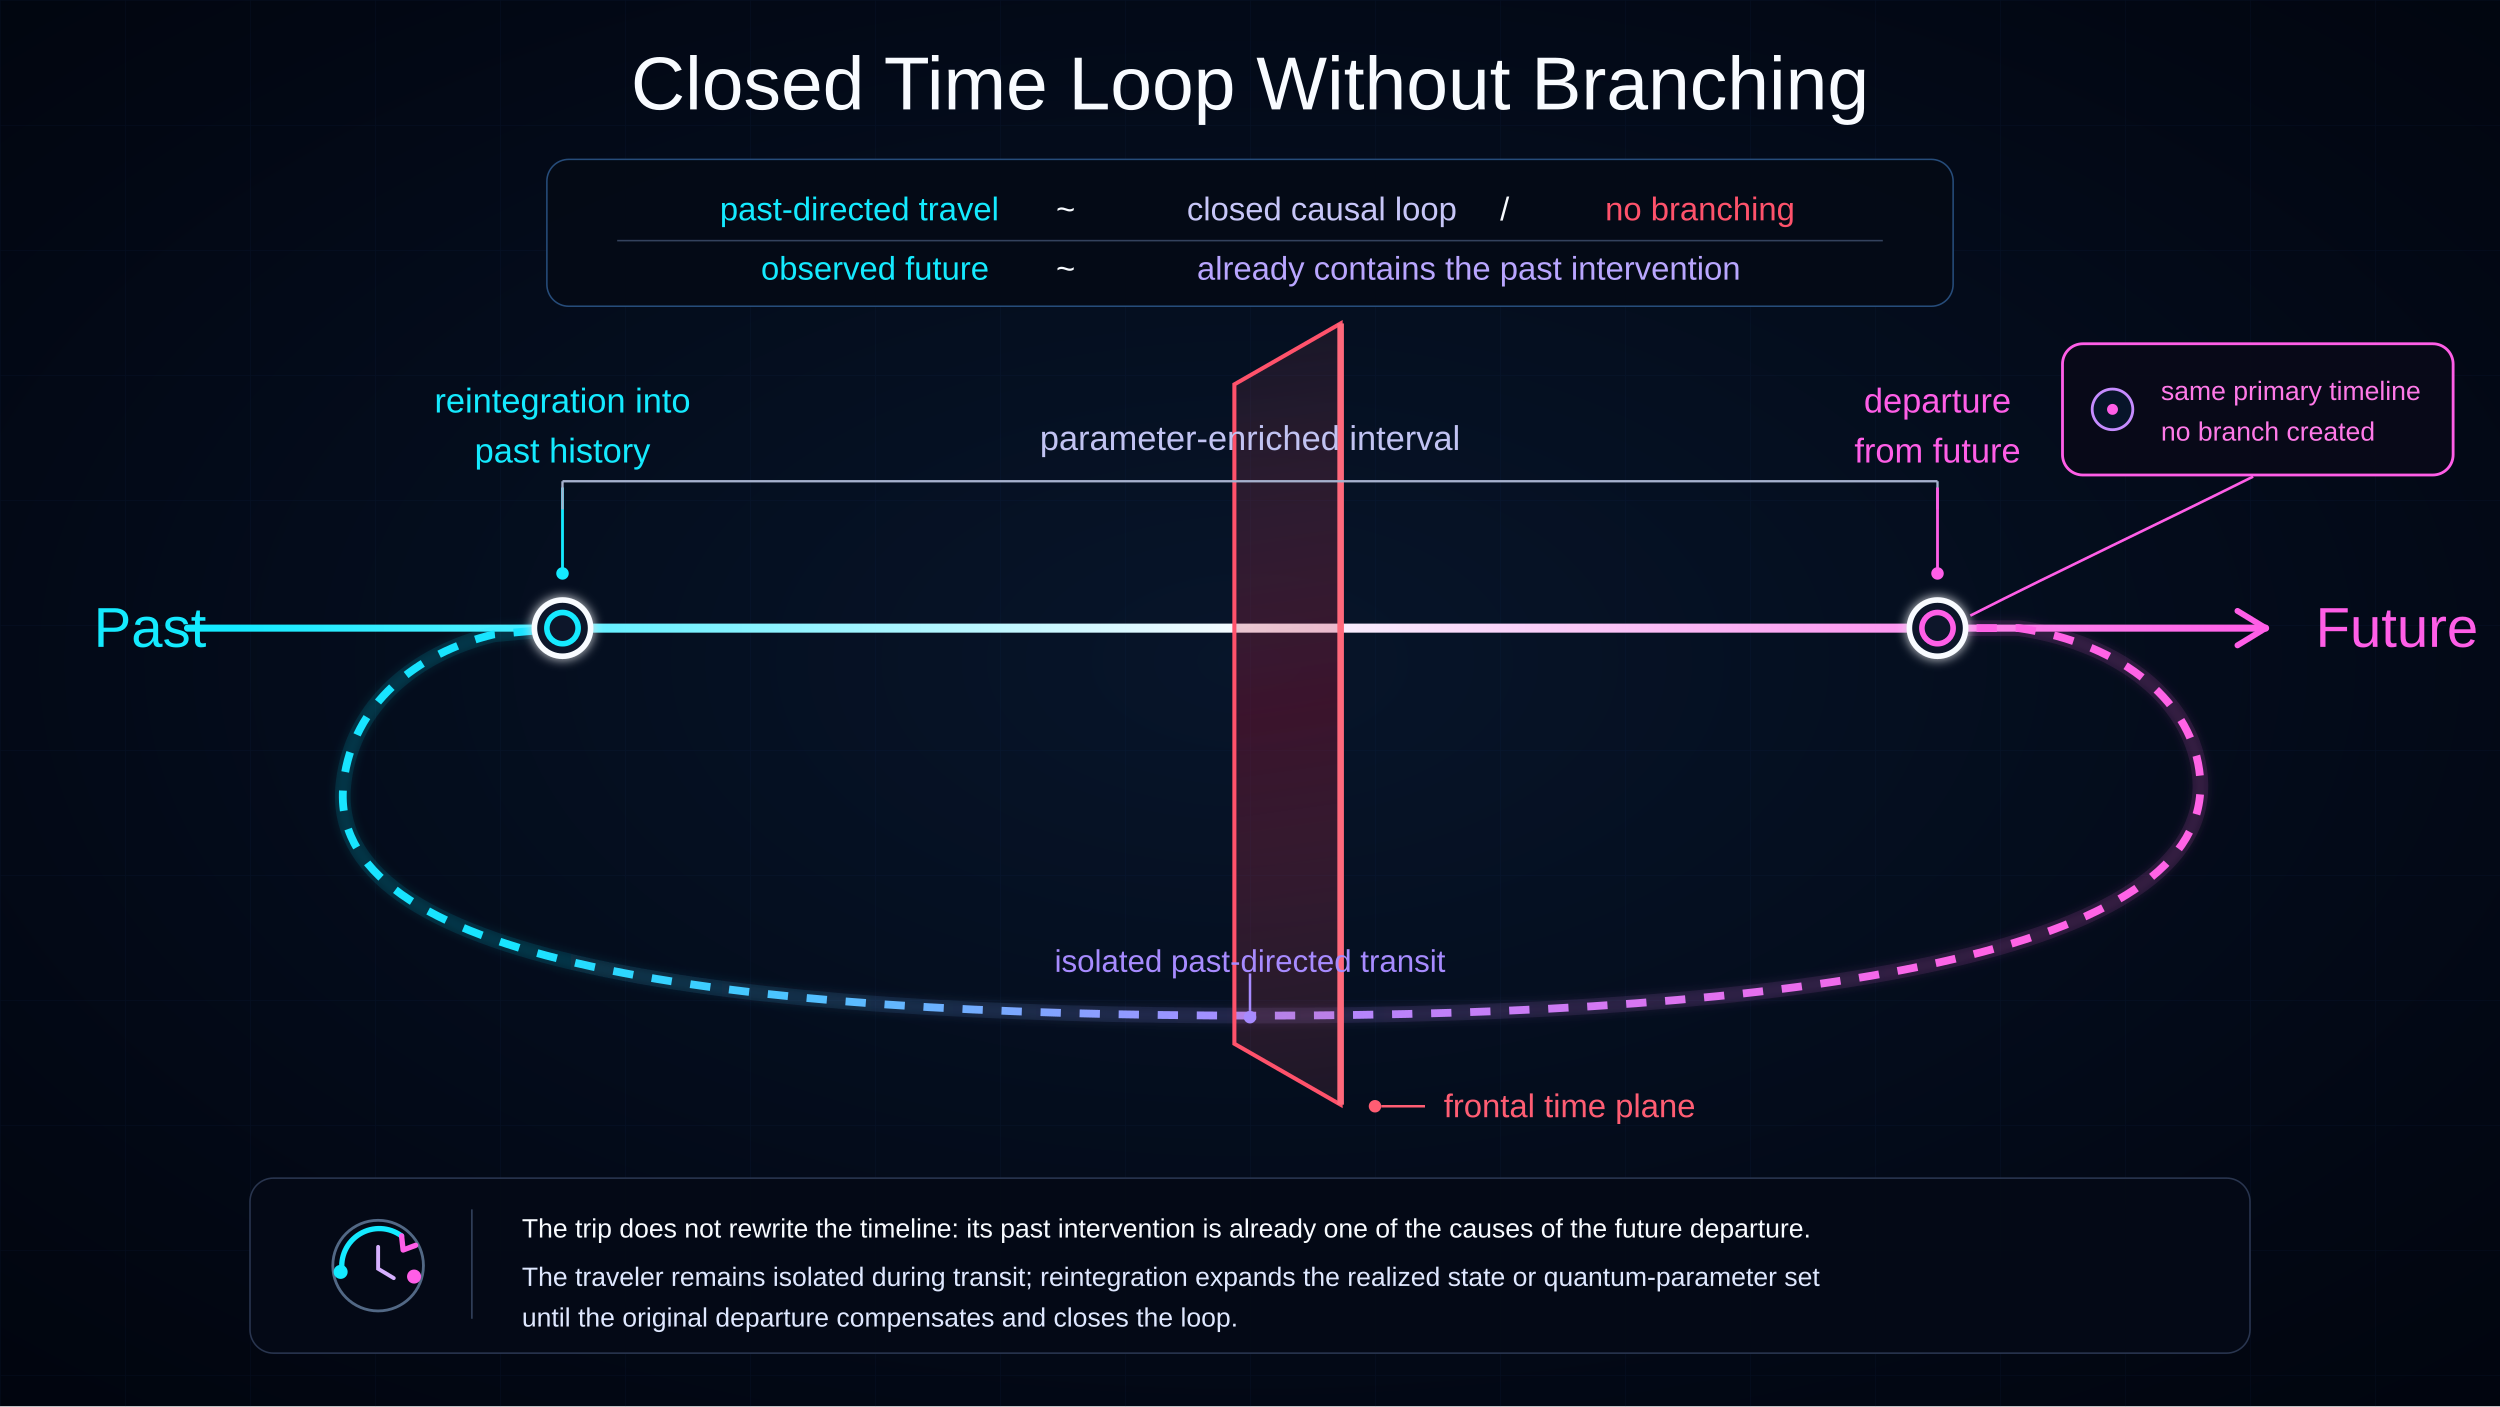
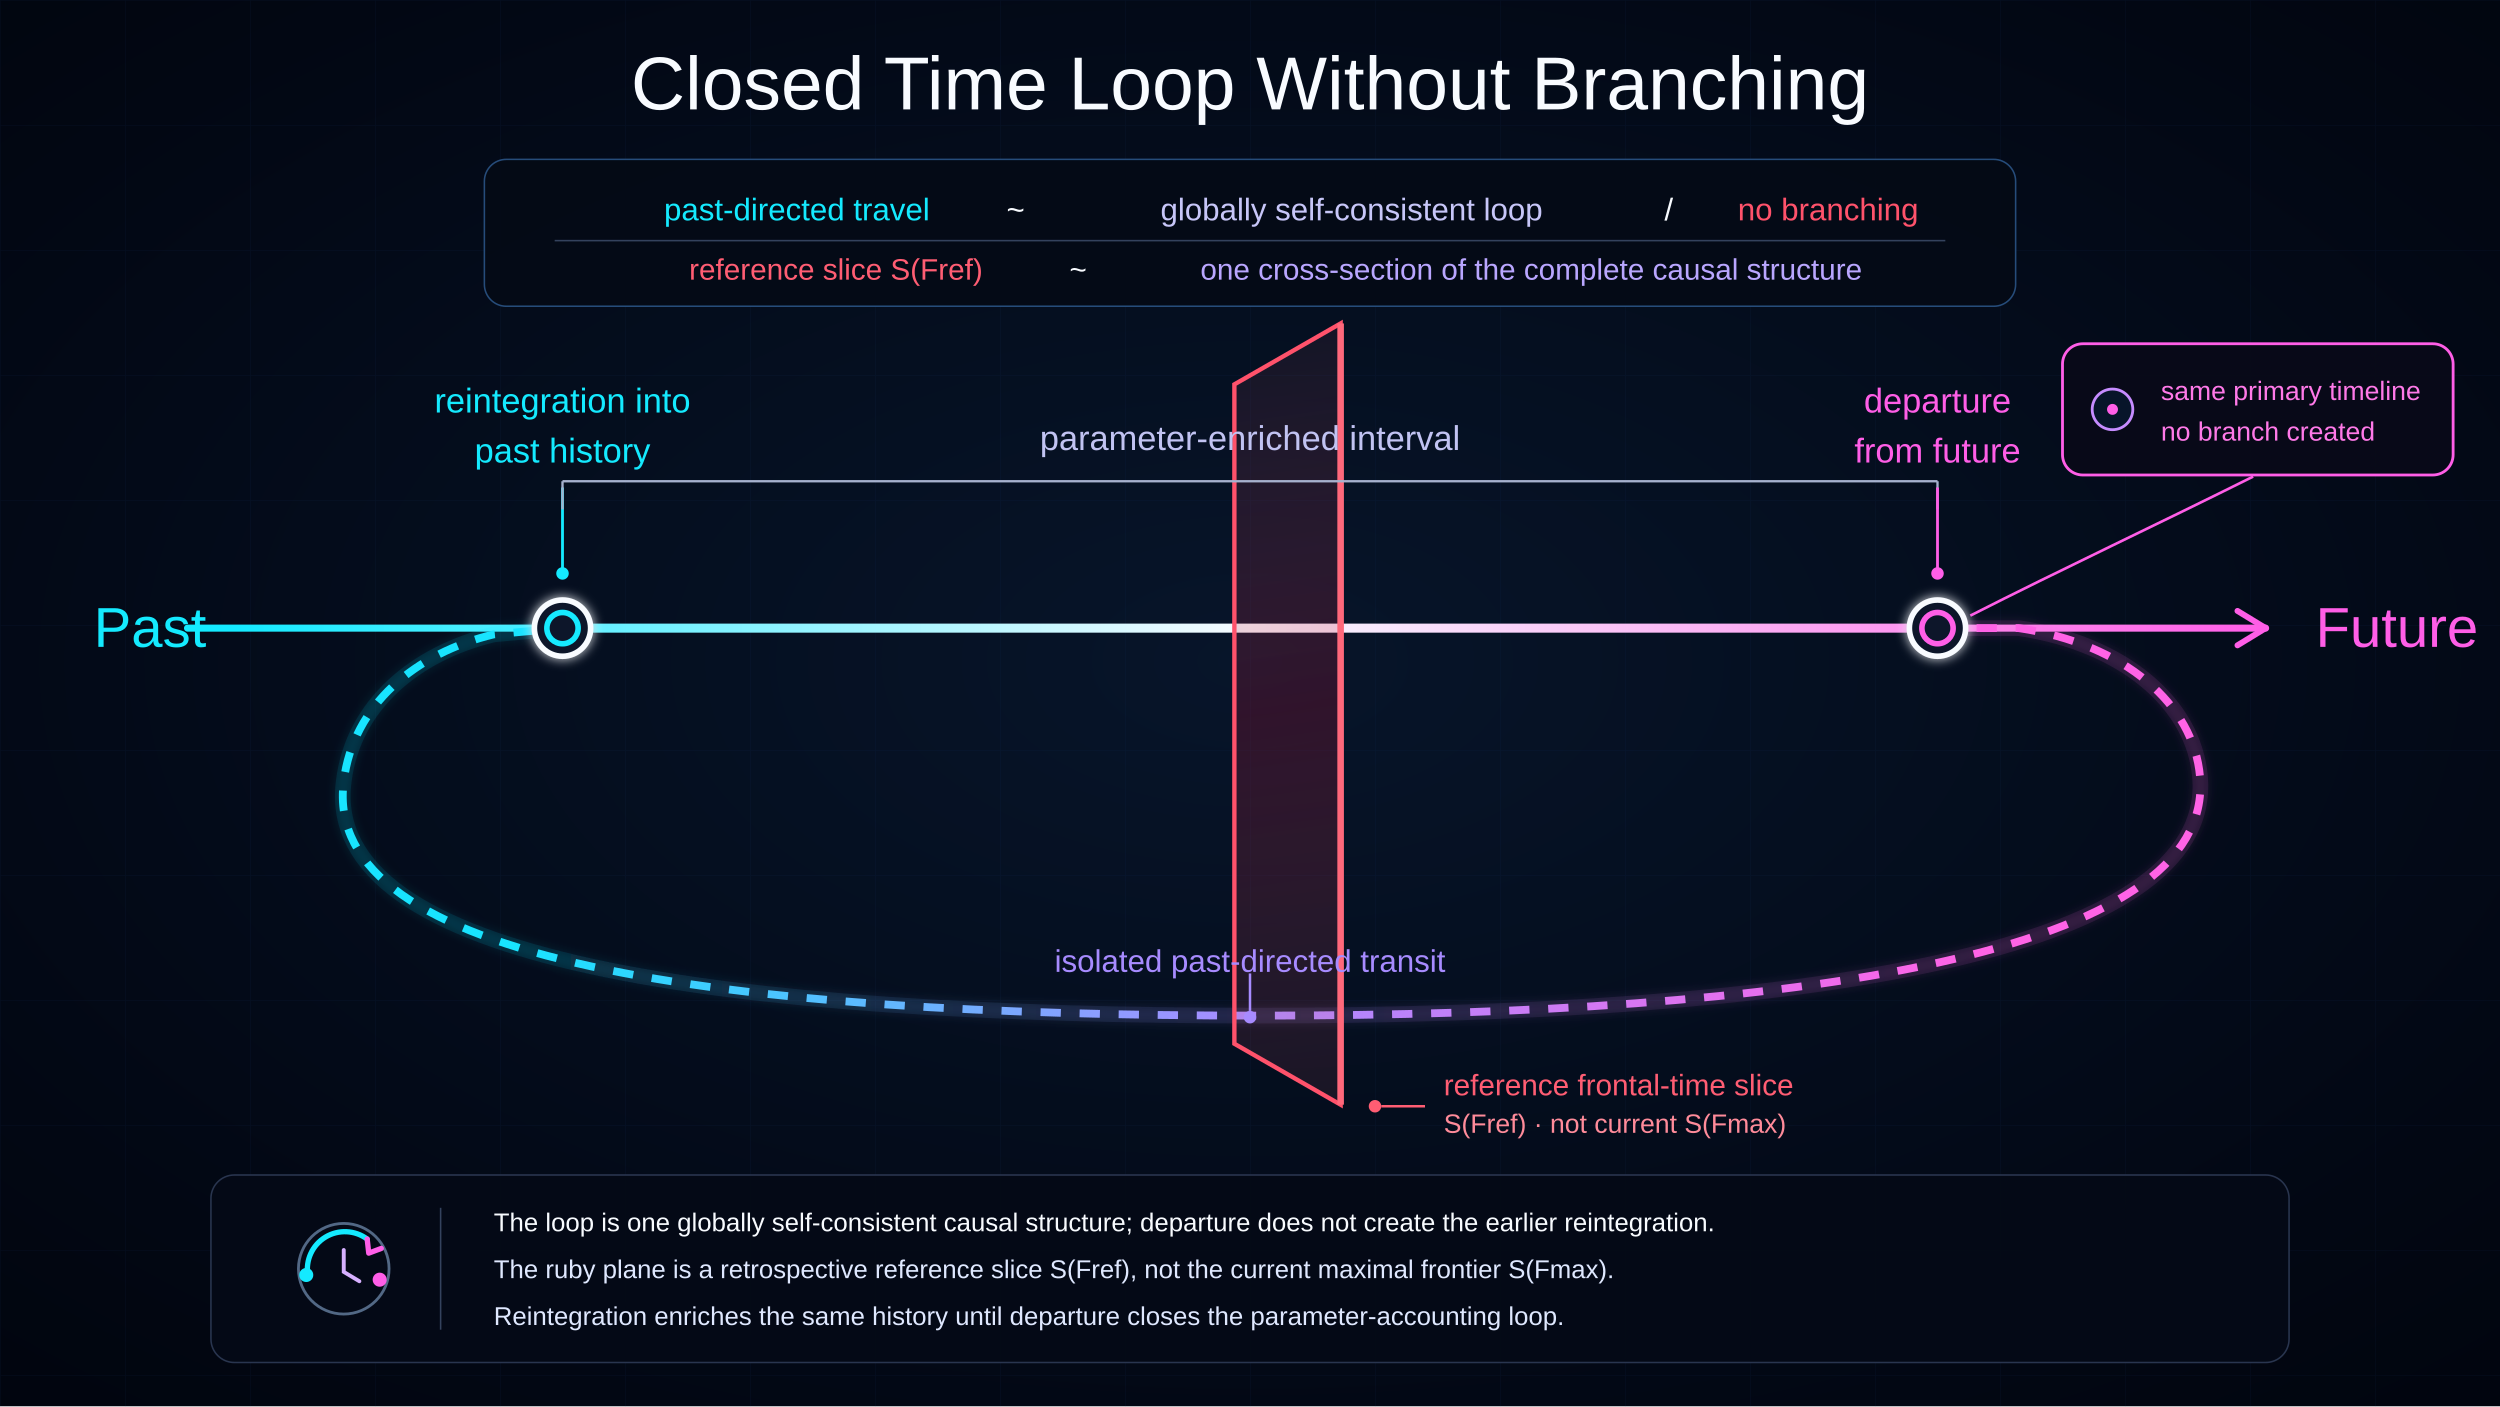
<svg xmlns="http://www.w3.org/2000/svg" viewBox="0 0 1600 900" role="img" aria-labelledby="title desc">
  <defs>
    <radialGradient id="bg" cx="50%" cy="47%" r="86%">
      <stop offset="0" stop-color="#07152a" />
      <stop offset="0.68" stop-color="#020713" />
      <stop offset="1" stop-color="#00030a" />
    </radialGradient>
    <linearGradient id="history" x1="150" y1="402" x2="1450" y2="402" gradientUnits="userSpaceOnUse">
      <stop offset="0" stop-color="#14eaff" />
      <stop offset="0.50" stop-color="#f7fbff" />
      <stop offset="1" stop-color="#ff5ee7" />
    </linearGradient>
    <linearGradient id="enrichment" x1="360" y1="402" x2="1240" y2="402" gradientUnits="userSpaceOnUse">
      <stop offset="0" stop-color="#28dfff" stop-opacity="0.34" />
      <stop offset="0.50" stop-color="#f8fbff" stop-opacity="0.58" />
      <stop offset="1" stop-color="#ff62e5" stop-opacity="0.38" />
    </linearGradient>
    <linearGradient id="loop" x1="1260" y1="510" x2="330" y2="510" gradientUnits="userSpaceOnUse">
      <stop offset="0" stop-color="#ff63e6" />
      <stop offset="0.50" stop-color="#a88cff" />
      <stop offset="1" stop-color="#18e4ff" />
    </linearGradient>
    <linearGradient id="plane" x1="790" y1="220" x2="858" y2="706" gradientUnits="userSpaceOnUse">
-       <stop offset="0" stop-color="#ff697c" stop-opacity="0.08" />
-       <stop offset="0.48" stop-color="#b31235" stop-opacity="0.30" />
-       <stop offset="1" stop-color="#ff697c" stop-opacity="0.10" />
+       <stop offset="0" stop-color="#ff697c" stop-opacity="0.06" />
+       <stop offset="0.48" stop-color="#b31235" stop-opacity="0.24" />
+       <stop offset="1" stop-color="#ff697c" stop-opacity="0.08" />
    </linearGradient>
    <filter id="nodeGlow" x="-90%" y="-90%" width="280%" height="280%">
      <feGaussianBlur stdDeviation="3.5" result="blur" />
      <feMerge>
        <feMergeNode in="blur" />
        <feMergeNode in="SourceGraphic" />
      </feMerge>
    </filter>
    <filter id="lineGlow" x="-30%" y="-100%" width="160%" height="300%">
      <feGaussianBlur stdDeviation="3.2" result="blur" />
      <feMerge>
        <feMergeNode in="blur" />
        <feMergeNode in="SourceGraphic" />
      </feMerge>
    </filter>
    <pattern id="grid" width="80" height="80" patternUnits="userSpaceOnUse">
      <path d="M80 0H0V80" fill="none" stroke="#16426f" stroke-opacity="0.12" stroke-width="1" />
    </pattern>
  </defs>
  <rect width="1600" height="900" fill="url(#bg)" />
  <rect width="1600" height="900" fill="url(#grid)" />
  <text x="800" y="70" fill="#f8fbff" font-family="Segoe UI, Arial, sans-serif" font-size="48" text-anchor="middle">Closed Time Loop Without Branching</text>
-   <rect x="350" y="102" width="900" height="94" rx="14" fill="#050a16" fill-opacity="0.94" stroke="#264c7a" />
-   <text x="550" y="141" fill="#14eaff" font-family="Segoe UI, Arial, sans-serif" font-size="21" text-anchor="middle">past-directed travel</text>
-   <text x="682" y="141" fill="#f8fbff" font-family="Segoe UI, Arial, sans-serif" font-size="21" text-anchor="middle">~</text>
-   <text x="846" y="141" fill="#c7c6f8" font-family="Segoe UI, Arial, sans-serif" font-size="21" text-anchor="middle">closed causal loop</text>
-   <text x="963" y="141" fill="#f8fbff" font-family="Segoe UI, Arial, sans-serif" font-size="21" text-anchor="middle">/</text>
-   <text x="1088" y="141" fill="#ff526b" font-family="Segoe UI, Arial, sans-serif" font-size="21" text-anchor="middle">no branching</text>
-   <line x1="395" y1="154" x2="1205" y2="154" stroke="#34425d" />
-   <text x="560" y="179" fill="#14eaff" font-family="Segoe UI, Arial, sans-serif" font-size="21" text-anchor="middle">observed future</text>
-   <text x="682" y="179" fill="#f8fbff" font-family="Segoe UI, Arial, sans-serif" font-size="21" text-anchor="middle">~</text>
-   <text x="940" y="179" fill="#b9a6ff" font-family="Segoe UI, Arial, sans-serif" font-size="21" text-anchor="middle">already contains the past intervention</text>
+   <rect x="310" y="102" width="980" height="94" rx="14" fill="#050a16" fill-opacity="0.94" stroke="#264c7a" />
+   <text x="510" y="141" fill="#14eaff" font-family="Segoe UI, Arial, sans-serif" font-size="20" text-anchor="middle">past-directed travel</text>
+   <text x="650" y="141" fill="#f8fbff" font-family="Segoe UI, Arial, sans-serif" font-size="20" text-anchor="middle">~</text>
+   <text x="865" y="141" fill="#c7c6f8" font-family="Segoe UI, Arial, sans-serif" font-size="20" text-anchor="middle">globally self-consistent loop</text>
+   <text x="1068" y="141" fill="#f8fbff" font-family="Segoe UI, Arial, sans-serif" font-size="20" text-anchor="middle">/</text>
+   <text x="1170" y="141" fill="#ff526b" font-family="Segoe UI, Arial, sans-serif" font-size="20" text-anchor="middle">no branching</text>
+   <line x1="355" y1="154" x2="1245" y2="154" stroke="#34425d" />
+   <text x="535" y="179" fill="#ff5d73" font-family="Segoe UI, Arial, sans-serif" font-size="19" text-anchor="middle">reference slice S(Fref)</text>
+   <text x="690" y="179" fill="#f8fbff" font-family="Segoe UI, Arial, sans-serif" font-size="19" text-anchor="middle">~</text>
+   <text x="980" y="179" fill="#b9a6ff" font-family="Segoe UI, Arial, sans-serif" font-size="19" text-anchor="middle">one cross-section of the complete causal structure</text>
  <text x="60" y="414" fill="#14eaff" font-family="Segoe UI, Arial, sans-serif" font-size="36">Past</text>
  <text x="1482" y="414" fill="#ff5ee7" font-family="Segoe UI, Arial, sans-serif" font-size="36">Future</text>
  <path d="M120 402H1450" fill="none" stroke="url(#history)" stroke-width="4.5" stroke-linecap="round" />
  <path d="M1450 402l-18-11M1450 402l-18 11" fill="none" stroke="#ff5ee7" stroke-width="3.8" stroke-linecap="round" />
  <path d="M360 402H1240" fill="none" stroke="url(#enrichment)" stroke-width="16" stroke-linecap="round" filter="url(#lineGlow)" />
  <path d="M360 402H1240" fill="none" stroke="url(#history)" stroke-width="5.8" stroke-linecap="round" />
  <path d="M1240 402L1292 402C1360 412 1404 451 1408 497C1418 611 1150 650 806 650C462 650 205 616 220 500C226 451 266 418 316 406L360 402" fill="none" stroke="url(#loop)" stroke-width="10" stroke-opacity="0.10" filter="url(#lineGlow)" />
  <path d="M1240 402L1292 402C1360 412 1404 451 1408 497C1418 611 1150 650 806 650C462 650 205 616 220 500C226 451 266 418 316 406L360 402" fill="none" stroke="url(#loop)" stroke-width="5" stroke-dasharray="13 12" stroke-linecap="butt" stroke-linejoin="round" />
-   <polygon points="790,246 858,207 858,707 790,668" fill="url(#plane)" stroke="#ff526b" stroke-width="2.6" />
+   <polygon points="790,246 858,207 858,707 790,668" fill="url(#plane)" stroke="#ff526b" stroke-width="2.8" />
  <line x1="858" y1="207" x2="858" y2="707" stroke="#ff687b" stroke-width="4.2" />
  <g filter="url(#nodeGlow)">
    <circle cx="360" cy="402" r="18" fill="#07152a" stroke="#f8fbff" stroke-width="3.6" />
    <circle cx="360" cy="402" r="10" fill="#07152a" stroke="#14eaff" stroke-width="3.6" />
    <circle cx="1240" cy="402" r="18" fill="#07152a" stroke="#f8fbff" stroke-width="3.6" />
    <circle cx="1240" cy="402" r="10" fill="#07152a" stroke="#ff5ee7" stroke-width="3.6" />
  </g>
  <text x="360" y="264" fill="#14eaff" font-family="Segoe UI, Arial, sans-serif" font-size="22" text-anchor="middle">reintegration into</text>
  <text x="360" y="296" fill="#14eaff" font-family="Segoe UI, Arial, sans-serif" font-size="22" text-anchor="middle">past history</text>
  <path d="M360 312V367" fill="none" stroke="#14eaff" stroke-width="1.8" />
  <circle cx="360" cy="367" r="4" fill="#14eaff" />
  <text x="800" y="288" fill="#c1c3f2" font-family="Segoe UI, Arial, sans-serif" font-size="22" text-anchor="middle">parameter-enriched interval</text>
  <path d="M360 308H1240M360 308V326M1240 308V326" fill="none" stroke="#a6b1ce" stroke-width="1.5" />
  <text x="1240" y="264" fill="#ff5ee7" font-family="Segoe UI, Arial, sans-serif" font-size="22" text-anchor="middle">departure</text>
  <text x="1240" y="296" fill="#ff5ee7" font-family="Segoe UI, Arial, sans-serif" font-size="22" text-anchor="middle">from future</text>
  <path d="M1240 312V367" fill="none" stroke="#ff5ee7" stroke-width="1.8" />
  <circle cx="1240" cy="367" r="4" fill="#ff5ee7" />
  <rect x="1320" y="220" width="250" height="84" rx="13" fill="#090a18" fill-opacity="0.96" stroke="#ff5ee7" stroke-width="1.8" />
  <circle cx="1352" cy="262" r="13" fill="#07152a" stroke="#c68cff" stroke-width="1.8" />
  <circle cx="1352" cy="262" r="3.5" fill="#ff5ee7" />
  <text x="1383" y="256" fill="#ff79e8" font-family="Segoe UI, Arial, sans-serif" font-size="17">same primary timeline</text>
  <text x="1383" y="282" fill="#ff79e8" font-family="Segoe UI, Arial, sans-serif" font-size="17">no branch created</text>
  <path d="M1442 305C1384 334 1318 365 1261 394" fill="none" stroke="#ff5ee7" stroke-width="1.7" />
  <circle cx="800" cy="651" r="4" fill="#a78bff" />
  <path d="M800 647V623" fill="none" stroke="#a78bff" stroke-width="1.6" />
  <text x="800" y="622" fill="#a78bff" font-family="Segoe UI, Arial, sans-serif" font-size="20" text-anchor="middle">isolated past-directed transit</text>
  <circle cx="880" cy="708" r="4" fill="#ff5d73" />
  <path d="M884 708H912" fill="none" stroke="#ff5d73" stroke-width="1.6" />
-   <text x="924" y="715" fill="#ff5d73" font-family="Segoe UI, Arial, sans-serif" font-size="21">frontal time plane</text>
-   <rect x="160" y="754" width="1280" height="112" rx="15" fill="#050a16" fill-opacity="0.96" stroke="#29354f" />
-   <g transform="translate(242 810)">
+   <text x="924" y="701" fill="#ff5d73" font-family="Segoe UI, Arial, sans-serif" font-size="19">reference frontal-time slice</text>
+   <text x="924" y="725" fill="#ff8b9a" font-family="Segoe UI, Arial, sans-serif" font-size="17">S(Fref) · not current S(Fmax)</text>
+   <rect x="135" y="752" width="1330" height="120" rx="15" fill="#050a16" fill-opacity="0.96" stroke="#29354f" />
+   <g transform="translate(220 812)">
    <circle cx="0" cy="0" r="29" fill="none" stroke="#526885" stroke-width="1.8" />
    <path d="M-23 4A24 24 0 0 1 15-19" fill="none" stroke="#14eaff" stroke-width="3.4" stroke-linecap="round" />
    <path d="M15-19l1 9 8-3" fill="none" stroke="#ff5ee7" stroke-width="3.4" stroke-linecap="round" stroke-linejoin="round" />
    <path d="M0-12V2L10 8" fill="none" stroke="#d7b0ff" stroke-width="2.5" stroke-linecap="round" />
    <circle cx="-24" cy="4" r="4.5" fill="#14eaff" />
    <circle cx="23" cy="7" r="4.5" fill="#ff5ee7" />
  </g>
-   <line x1="302" y1="774" x2="302" y2="844" stroke="#34425d" />
-   <text x="334" y="792" fill="#f8fbff" font-family="Segoe UI, Arial, sans-serif" font-size="17">The trip does not rewrite the timeline: its past intervention is already one of the causes of the future departure.</text>
-   <text x="334" y="823" fill="#dfe8ff" font-family="Segoe UI, Arial, sans-serif" font-size="17">The traveler remains isolated during transit; reintegration expands the realized state or quantum-parameter set</text>
-   <text x="334" y="849" fill="#dfe8ff" font-family="Segoe UI, Arial, sans-serif" font-size="17">until the original departure compensates and closes the loop.</text>
+   <line x1="282" y1="773" x2="282" y2="851" stroke="#34425d" />
+   <text x="316" y="788" fill="#f8fbff" font-family="Segoe UI, Arial, sans-serif" font-size="16.5">The loop is one globally self-consistent causal structure; departure does not create the earlier reintegration.</text>
+   <text x="316" y="818" fill="#dfe8ff" font-family="Segoe UI, Arial, sans-serif" font-size="16.5">The ruby plane is a retrospective reference slice S(Fref), not the current maximal frontier S(Fmax).</text>
+   <text x="316" y="848" fill="#dfe8ff" font-family="Segoe UI, Arial, sans-serif" font-size="16.5">Reintegration enriches the same history until departure closes the parameter-accounting loop.</text>
</svg>
